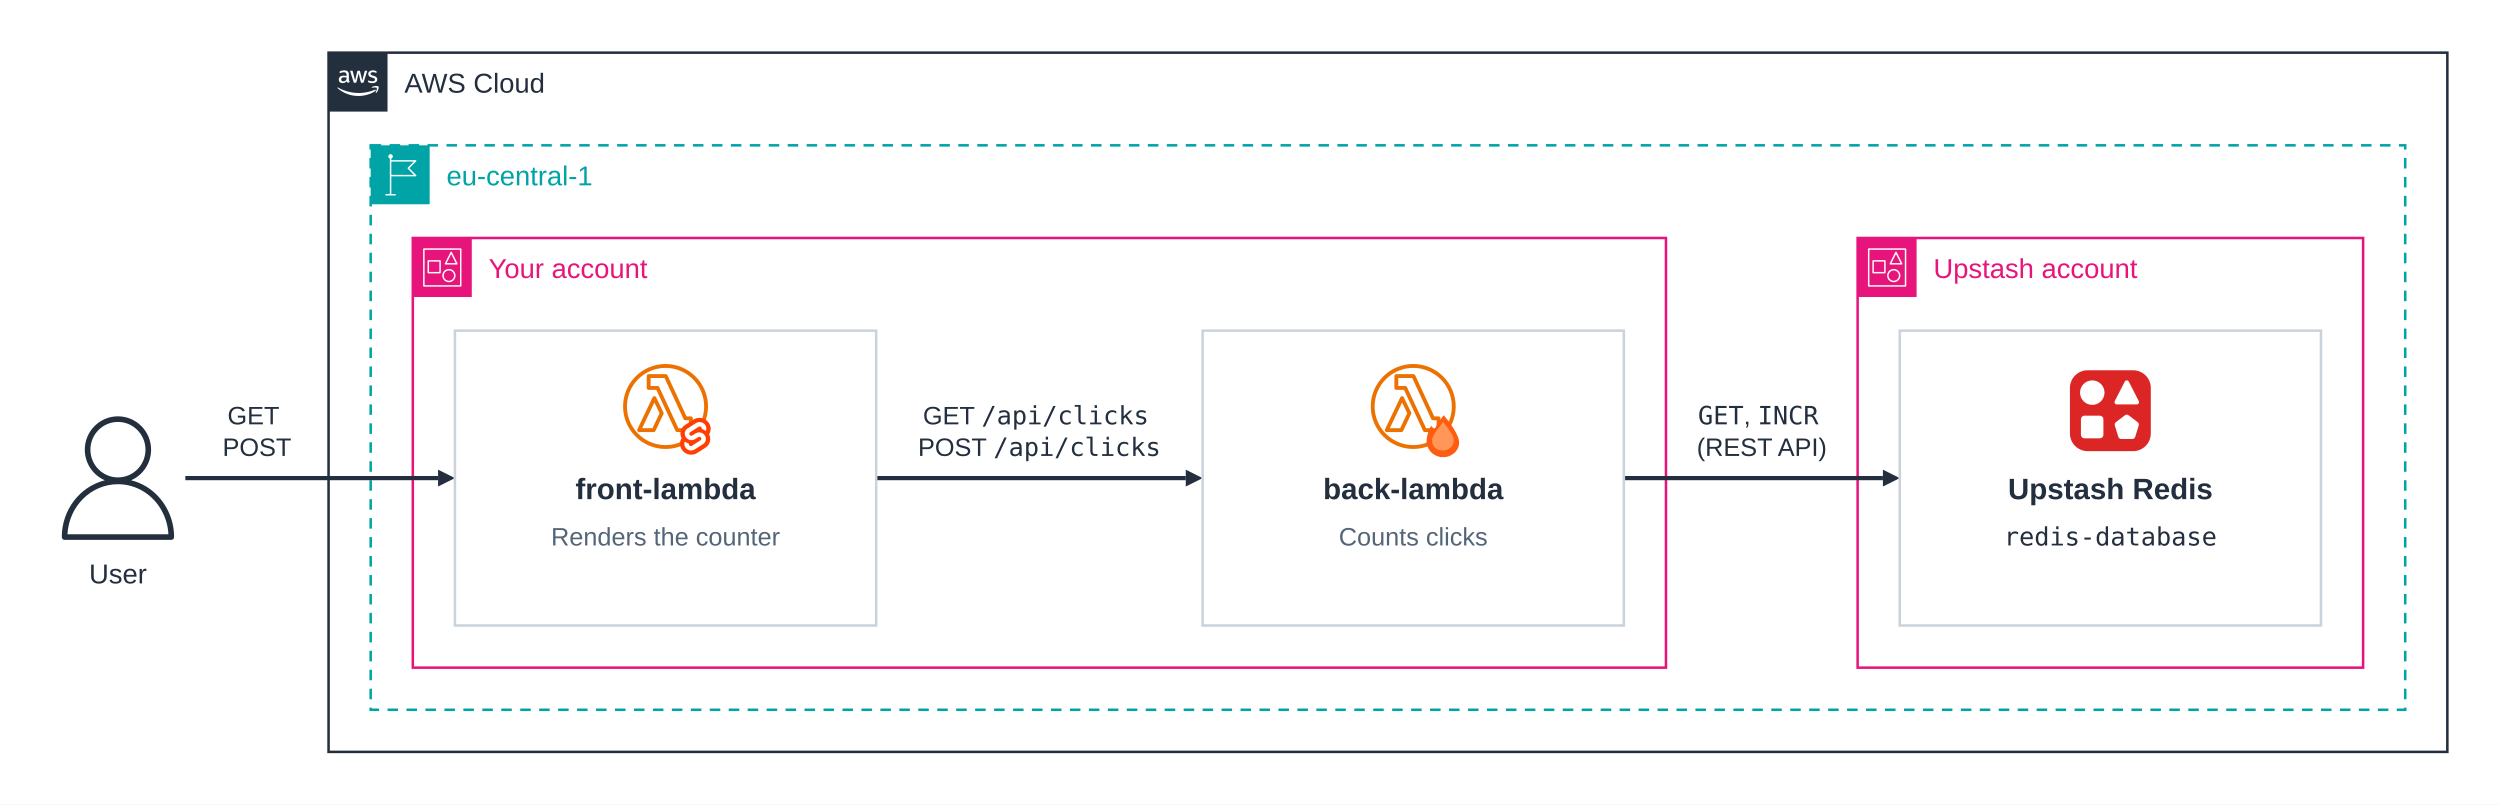
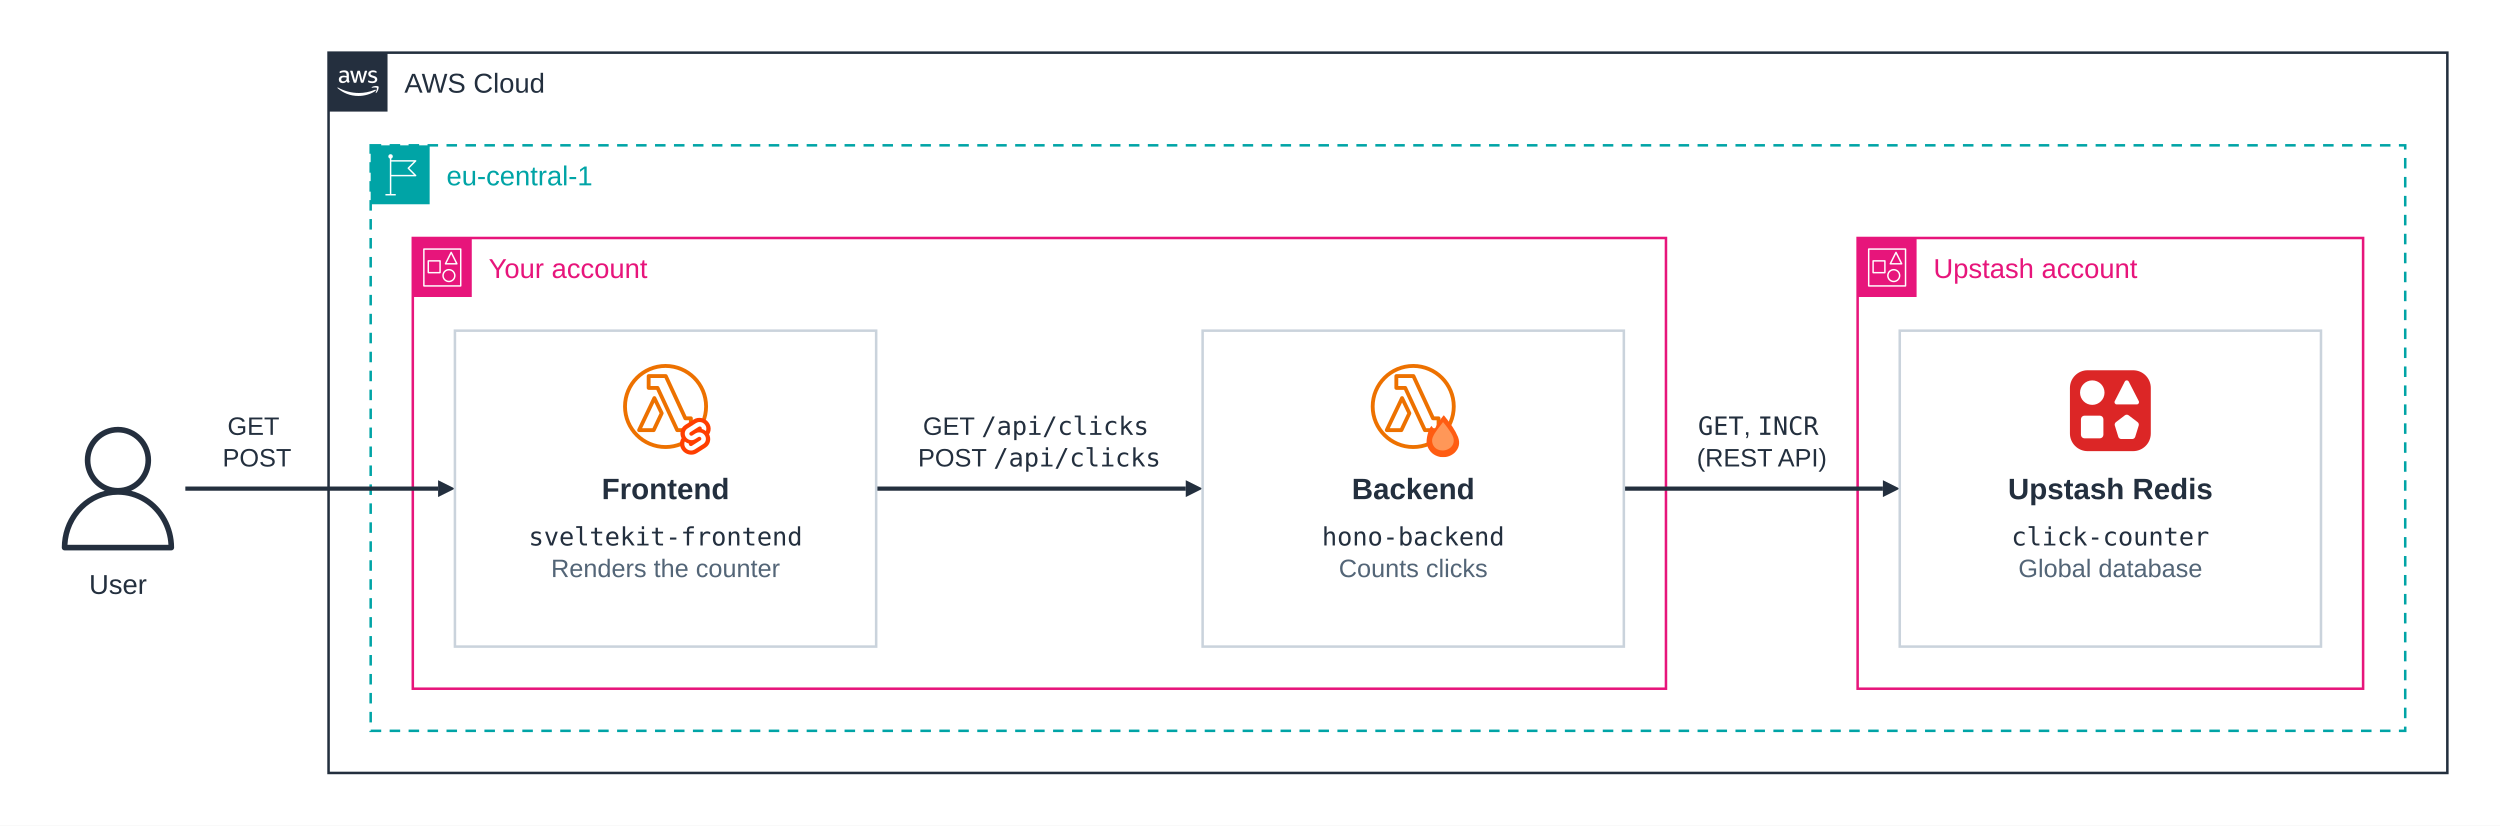
- <svg xmlns="http://www.w3.org/2000/svg" width="1187" height="382" viewBox="44 -25 1187 382" role="img" aria-labelledby="title description">
-   <rect x="44" y="-25" width="1187" height="382" fill="#FFFFFF" />
+ <svg xmlns="http://www.w3.org/2000/svg" width="1187" height="392" viewBox="44 -25 1187 392" role="img" aria-labelledby="title description">
+   <rect x="44" y="-25" width="1187" height="392" fill="#FFFFFF" />
  <g data-group-id="aws">
-     <rect x="200" y="0" width="1006" height="332" fill="none" stroke="#232F3E" stroke-width="1.2" />
-     <svg width="28" height="28" viewBox="0 0 40 40" version="1.1" id="icon-f053bb9ddc19-1" x="200" y="0" preserveAspectRatio="xMidYMid meet" data-icon="" aria-hidden="true">
-       <g id="icon-f053bb9ddc19-1-Icon-Architecture-Group/32/AWS-Cloud-logo_32" stroke="none" stroke-width="1" fill="none" fill-rule="evenodd">
-         <rect id="icon-f053bb9ddc19-1-Rectangle" fill="#242F3E" x="0" y="0" width="40" height="40" />
-         <path d="M32.698,23.901 C33.059,24.37 32.298,26.3 31.957,27.164 C31.853,27.426 32.075,27.529 32.307,27.332 C33.82,26.048 34.212,23.357 33.901,22.969 C33.594,22.583 30.95,22.252 29.338,23.401 C29.089,23.578 29.132,23.822 29.407,23.79 C30.315,23.678 32.338,23.433 32.698,23.901 L32.698,23.901 Z M31.856,25.91 C32.374,25.532 31.93,24.969 31.402,25.19 C27.889,26.654 24.075,27.363 20.602,27.363 C15.459,27.363 10.475,25.974 6.446,23.668 C6.094,23.466 5.833,23.823 6.127,24.082 C9.86,27.398 14.796,29.391 20.274,29.391 C24.184,29.391 28.725,28.183 31.856,25.91 L31.856,25.91 Z M29.712,20.695 C29.214,20.695 28.727,20.642 28.253,20.534 C27.777,20.425 27.413,20.302 27.16,20.161 C27.005,20.077 26.908,19.989 26.869,19.903 C26.831,19.815 26.811,19.729 26.811,19.643 L26.811,19.174 C26.811,18.98 26.884,18.881 27.027,18.881 C27.082,18.881 27.14,18.894 27.2,18.914 C27.261,18.937 27.341,18.969 27.441,19.012 C27.761,19.153 28.108,19.26 28.485,19.336 C28.861,19.411 29.236,19.449 29.611,19.449 C30.208,19.449 30.669,19.347 30.995,19.141 C31.322,18.937 31.484,18.646 31.484,18.268 C31.484,18.008 31.399,17.793 31.227,17.619 C31.056,17.445 30.738,17.286 30.275,17.134 L28.9,16.713 C28.203,16.497 27.698,16.184 27.383,15.775 C27.068,15.363 26.911,14.916 26.911,14.428 C26.911,14.041 26.996,13.699 27.169,13.401 C27.339,13.104 27.564,12.851 27.845,12.64 C28.13,12.43 28.459,12.272 28.834,12.162 C29.208,12.055 29.606,12 30.026,12 C30.236,12 30.449,12.014 30.666,12.041 C30.881,12.067 31.085,12.103 31.278,12.146 C31.471,12.191 31.651,12.239 31.816,12.292 C31.982,12.347 32.114,12.401 32.215,12.454 C32.346,12.529 32.439,12.605 32.496,12.681 C32.551,12.756 32.579,12.858 32.579,12.989 L32.579,13.425 C32.579,13.62 32.507,13.716 32.362,13.716 C32.285,13.716 32.165,13.68 31.998,13.604 C31.458,13.365 30.848,13.248 30.177,13.248 C29.635,13.248 29.214,13.334 28.916,13.506 C28.617,13.68 28.468,13.955 28.468,14.333 C28.468,14.591 28.562,14.81 28.751,14.988 C28.939,15.166 29.286,15.336 29.795,15.499 L31.137,15.921 C31.822,16.135 32.311,16.433 32.603,16.809 C32.897,17.188 33.044,17.619 33.044,18.104 C33.044,18.505 32.961,18.864 32.794,19.182 C32.628,19.501 32.399,19.772 32.105,19.999 C31.813,20.226 31.463,20.398 31.054,20.517 C30.644,20.637 30.197,20.695 29.712,20.695 L29.712,20.695 Z M17.547,20.451 C17.381,20.451 17.26,20.424 17.182,20.364 C17.104,20.303 17.038,20.183 16.983,19.999 L14.761,12.842 C14.708,12.658 14.679,12.535 14.679,12.471 C14.679,12.32 14.757,12.244 14.912,12.244 L15.839,12.244 C16.016,12.244 16.14,12.274 16.213,12.334 C16.284,12.392 16.347,12.512 16.402,12.698 L17.993,18.818 L19.47,12.698 C19.514,12.512 19.574,12.392 19.651,12.334 C19.728,12.274 19.855,12.244 20.031,12.244 L20.796,12.244 C20.971,12.244 21.098,12.274 21.176,12.334 C21.253,12.392 21.314,12.512 21.358,12.698 L22.851,18.899 L24.491,12.698 C24.546,12.512 24.609,12.392 24.681,12.334 C24.754,12.274 24.877,12.244 25.054,12.244 L25.932,12.244 C26.088,12.244 26.165,12.32 26.165,12.471 C26.165,12.512 26.158,12.562 26.149,12.615 C26.136,12.671 26.116,12.746 26.081,12.842 L23.795,19.999 C23.74,20.183 23.673,20.303 23.595,20.364 C23.518,20.424 23.396,20.451 23.231,20.451 L22.418,20.451 C22.242,20.451 22.115,20.421 22.038,20.357 C21.961,20.292 21.9,20.166 21.856,19.984 L20.38,14.024 L18.923,19.984 C18.879,20.166 18.817,20.292 18.74,20.357 C18.662,20.421 18.536,20.451 18.359,20.451 L17.547,20.451 Z M9.939,19.449 C10.25,19.449 10.575,19.392 10.918,19.279 C11.26,19.165 11.558,18.969 11.812,18.687 C11.968,18.515 12.074,18.318 12.136,18.096 C12.196,17.876 12.225,17.609 12.225,17.295 L12.225,16.907 C11.951,16.842 11.661,16.791 11.356,16.753 C11.052,16.716 10.757,16.696 10.469,16.696 C9.84,16.696 9.369,16.82 9.061,17.069 C8.752,17.317 8.596,17.672 8.596,18.139 C8.596,18.57 8.713,18.895 8.945,19.117 C9.177,19.339 9.509,19.449 9.939,19.449 L9.939,19.449 Z M13.785,18.041 C13.785,18.386 13.82,18.66 13.892,18.866 C13.965,19.072 14.067,19.294 14.199,19.53 C14.243,19.606 14.265,19.676 14.265,19.739 C14.265,19.838 14.204,19.93 14.083,20.015 L13.486,20.405 C13.398,20.458 13.315,20.486 13.238,20.486 C13.137,20.486 13.044,20.443 12.956,20.357 C12.822,20.226 12.71,20.084 12.617,19.927 C12.521,19.771 12.425,19.588 12.326,19.383 C11.585,20.236 10.658,20.663 9.542,20.663 C8.746,20.663 8.116,20.443 7.651,19.999 C7.188,19.557 6.956,18.963 6.956,18.219 C6.956,17.432 7.243,16.796 7.819,16.316 C8.392,15.836 9.167,15.595 10.138,15.595 C10.459,15.595 10.793,15.62 11.141,15.668 C11.488,15.716 11.851,15.785 12.225,15.871 L12.225,15.192 C12.225,14.49 12.078,13.996 11.779,13.709 C11.481,13.423 10.968,13.281 10.239,13.281 C9.906,13.281 9.566,13.32 9.218,13.401 C8.871,13.482 8.53,13.587 8.199,13.716 C8.044,13.781 7.933,13.822 7.868,13.838 C7.802,13.854 7.752,13.862 7.719,13.862 C7.587,13.862 7.519,13.766 7.519,13.57 L7.519,13.118 C7.519,12.966 7.543,12.858 7.587,12.795 C7.631,12.729 7.719,12.664 7.852,12.6 C8.183,12.437 8.581,12.297 9.044,12.179 C9.509,12.06 10,12 10.52,12 C11.646,12 12.472,12.253 12.997,12.753 C13.521,13.255 13.785,14.013 13.785,15.028 L13.785,18.041 Z" id="icon-f053bb9ddc19-1-Fill-1" fill="#FFFFFF" />
+     <rect x="200" y="0" width="1006" height="342" fill="none" stroke="#232F3E" stroke-width="1.2" />
+     <svg width="28" height="28" viewBox="0 0 40 40" version="1.1" id="icon-31a0f672c4bb-1" x="200" y="0" preserveAspectRatio="xMidYMid meet" data-icon="" aria-hidden="true">
+       <g id="icon-31a0f672c4bb-1-Icon-Architecture-Group/32/AWS-Cloud-logo_32" stroke="none" stroke-width="1" fill="none" fill-rule="evenodd">
+         <rect id="icon-31a0f672c4bb-1-Rectangle" fill="#242F3E" x="0" y="0" width="40" height="40" />
+         <path d="M32.698,23.901 C33.059,24.37 32.298,26.3 31.957,27.164 C31.853,27.426 32.075,27.529 32.307,27.332 C33.82,26.048 34.212,23.357 33.901,22.969 C33.594,22.583 30.95,22.252 29.338,23.401 C29.089,23.578 29.132,23.822 29.407,23.79 C30.315,23.678 32.338,23.433 32.698,23.901 L32.698,23.901 Z M31.856,25.91 C32.374,25.532 31.93,24.969 31.402,25.19 C27.889,26.654 24.075,27.363 20.602,27.363 C15.459,27.363 10.475,25.974 6.446,23.668 C6.094,23.466 5.833,23.823 6.127,24.082 C9.86,27.398 14.796,29.391 20.274,29.391 C24.184,29.391 28.725,28.183 31.856,25.91 L31.856,25.91 Z M29.712,20.695 C29.214,20.695 28.727,20.642 28.253,20.534 C27.777,20.425 27.413,20.302 27.16,20.161 C27.005,20.077 26.908,19.989 26.869,19.903 C26.831,19.815 26.811,19.729 26.811,19.643 L26.811,19.174 C26.811,18.98 26.884,18.881 27.027,18.881 C27.082,18.881 27.14,18.894 27.2,18.914 C27.261,18.937 27.341,18.969 27.441,19.012 C27.761,19.153 28.108,19.26 28.485,19.336 C28.861,19.411 29.236,19.449 29.611,19.449 C30.208,19.449 30.669,19.347 30.995,19.141 C31.322,18.937 31.484,18.646 31.484,18.268 C31.484,18.008 31.399,17.793 31.227,17.619 C31.056,17.445 30.738,17.286 30.275,17.134 L28.9,16.713 C28.203,16.497 27.698,16.184 27.383,15.775 C27.068,15.363 26.911,14.916 26.911,14.428 C26.911,14.041 26.996,13.699 27.169,13.401 C27.339,13.104 27.564,12.851 27.845,12.64 C28.13,12.43 28.459,12.272 28.834,12.162 C29.208,12.055 29.606,12 30.026,12 C30.236,12 30.449,12.014 30.666,12.041 C30.881,12.067 31.085,12.103 31.278,12.146 C31.471,12.191 31.651,12.239 31.816,12.292 C31.982,12.347 32.114,12.401 32.215,12.454 C32.346,12.529 32.439,12.605 32.496,12.681 C32.551,12.756 32.579,12.858 32.579,12.989 L32.579,13.425 C32.579,13.62 32.507,13.716 32.362,13.716 C32.285,13.716 32.165,13.68 31.998,13.604 C31.458,13.365 30.848,13.248 30.177,13.248 C29.635,13.248 29.214,13.334 28.916,13.506 C28.617,13.68 28.468,13.955 28.468,14.333 C28.468,14.591 28.562,14.81 28.751,14.988 C28.939,15.166 29.286,15.336 29.795,15.499 L31.137,15.921 C31.822,16.135 32.311,16.433 32.603,16.809 C32.897,17.188 33.044,17.619 33.044,18.104 C33.044,18.505 32.961,18.864 32.794,19.182 C32.628,19.501 32.399,19.772 32.105,19.999 C31.813,20.226 31.463,20.398 31.054,20.517 C30.644,20.637 30.197,20.695 29.712,20.695 L29.712,20.695 Z M17.547,20.451 C17.381,20.451 17.26,20.424 17.182,20.364 C17.104,20.303 17.038,20.183 16.983,19.999 L14.761,12.842 C14.708,12.658 14.679,12.535 14.679,12.471 C14.679,12.32 14.757,12.244 14.912,12.244 L15.839,12.244 C16.016,12.244 16.14,12.274 16.213,12.334 C16.284,12.392 16.347,12.512 16.402,12.698 L17.993,18.818 L19.47,12.698 C19.514,12.512 19.574,12.392 19.651,12.334 C19.728,12.274 19.855,12.244 20.031,12.244 L20.796,12.244 C20.971,12.244 21.098,12.274 21.176,12.334 C21.253,12.392 21.314,12.512 21.358,12.698 L22.851,18.899 L24.491,12.698 C24.546,12.512 24.609,12.392 24.681,12.334 C24.754,12.274 24.877,12.244 25.054,12.244 L25.932,12.244 C26.088,12.244 26.165,12.32 26.165,12.471 C26.165,12.512 26.158,12.562 26.149,12.615 C26.136,12.671 26.116,12.746 26.081,12.842 L23.795,19.999 C23.74,20.183 23.673,20.303 23.595,20.364 C23.518,20.424 23.396,20.451 23.231,20.451 L22.418,20.451 C22.242,20.451 22.115,20.421 22.038,20.357 C21.961,20.292 21.9,20.166 21.856,19.984 L20.38,14.024 L18.923,19.984 C18.879,20.166 18.817,20.292 18.74,20.357 C18.662,20.421 18.536,20.451 18.359,20.451 L17.547,20.451 Z M9.939,19.449 C10.25,19.449 10.575,19.392 10.918,19.279 C11.26,19.165 11.558,18.969 11.812,18.687 C11.968,18.515 12.074,18.318 12.136,18.096 C12.196,17.876 12.225,17.609 12.225,17.295 L12.225,16.907 C11.951,16.842 11.661,16.791 11.356,16.753 C11.052,16.716 10.757,16.696 10.469,16.696 C9.84,16.696 9.369,16.82 9.061,17.069 C8.752,17.317 8.596,17.672 8.596,18.139 C8.596,18.57 8.713,18.895 8.945,19.117 C9.177,19.339 9.509,19.449 9.939,19.449 L9.939,19.449 Z M13.785,18.041 C13.785,18.386 13.82,18.66 13.892,18.866 C13.965,19.072 14.067,19.294 14.199,19.53 C14.243,19.606 14.265,19.676 14.265,19.739 C14.265,19.838 14.204,19.93 14.083,20.015 L13.486,20.405 C13.398,20.458 13.315,20.486 13.238,20.486 C13.137,20.486 13.044,20.443 12.956,20.357 C12.822,20.226 12.71,20.084 12.617,19.927 C12.521,19.771 12.425,19.588 12.326,19.383 C11.585,20.236 10.658,20.663 9.542,20.663 C8.746,20.663 8.116,20.443 7.651,19.999 C7.188,19.557 6.956,18.963 6.956,18.219 C6.956,17.432 7.243,16.796 7.819,16.316 C8.392,15.836 9.167,15.595 10.138,15.595 C10.459,15.595 10.793,15.62 11.141,15.668 C11.488,15.716 11.851,15.785 12.225,15.871 L12.225,15.192 C12.225,14.49 12.078,13.996 11.779,13.709 C11.481,13.423 10.968,13.281 10.239,13.281 C9.906,13.281 9.566,13.32 9.218,13.401 C8.871,13.482 8.53,13.587 8.199,13.716 C8.044,13.781 7.933,13.822 7.868,13.838 C7.802,13.854 7.752,13.862 7.719,13.862 C7.587,13.862 7.519,13.766 7.519,13.57 L7.519,13.118 C7.519,12.966 7.543,12.858 7.587,12.795 C7.631,12.729 7.719,12.664 7.852,12.6 C8.183,12.437 8.581,12.297 9.044,12.179 C9.509,12.06 10,12 10.52,12 C11.646,12 12.472,12.253 12.997,12.753 C13.521,13.255 13.785,14.013 13.785,15.028 L13.785,18.041 Z" id="icon-31a0f672c4bb-1-Fill-1" fill="#FFFFFF" />
      </g>
    </svg>
    <text x="236" y="19" font-family="Arial, Helvetica, sans-serif" font-size="13" text-anchor="start" fill="#232F3E" font-weight="normal">
      <tspan x="236" dy="0">AWS Cloud</tspan>
    </text>
  </g>
  <g data-group-id="region">
-     <rect x="220" y="44" width="966" height="268" fill="none" stroke="#00A4A6" stroke-width="1.2" stroke-dasharray="5 4" />
-     <svg width="28" height="28" viewBox="0 0 40 40" version="1.1" id="icon-f053bb9ddc19-2" x="220" y="44" preserveAspectRatio="xMidYMid meet" data-icon="" aria-hidden="true">
-       <g id="icon-f053bb9ddc19-2-Icon-Architecture-Group/32/Region_32" stroke="none" stroke-width="1" fill="none" fill-rule="evenodd">
-         <rect id="icon-f053bb9ddc19-2-Rectangle" fill="#00A4A6" x="0" y="0" width="40" height="40" />
-         <path d="M14,20.026 L14,11.026 L29.293,11.026 L25.146,15.172 C24.951,15.368 24.951,15.684 25.146,15.88 L29.293,20.026 L14,20.026 Z M26.207,15.526 L30.854,10.88 C30.996,10.736 31.039,10.522 30.962,10.335 C30.885,10.148 30.702,10.026 30.5,10.026 L14,10.026 L14,8.97 C14.596,8.76 15.026,8.198 15.026,7.531 C15.026,6.687 14.34,6 13.495,6 C12.65,6 11.963,6.687 11.963,7.531 C11.963,8.201 12.398,8.766 13,8.973 L13,33.026 L10,33.026 L10,34.026 L17,34.026 L17,33.026 L14,33.026 L14,21.026 L30.5,21.026 C30.702,21.026 30.885,20.904 30.962,20.717 C31.039,20.53 30.996,20.316 30.854,20.172 L26.207,15.526 Z" id="icon-f053bb9ddc19-2-Fill-1" fill="#FFFFFF" />
+     <rect x="220" y="44" width="966" height="278" fill="none" stroke="#00A4A6" stroke-width="1.2" stroke-dasharray="5 4" />
+     <svg width="28" height="28" viewBox="0 0 40 40" version="1.1" id="icon-31a0f672c4bb-2" x="220" y="44" preserveAspectRatio="xMidYMid meet" data-icon="" aria-hidden="true">
+       <g id="icon-31a0f672c4bb-2-Icon-Architecture-Group/32/Region_32" stroke="none" stroke-width="1" fill="none" fill-rule="evenodd">
+         <rect id="icon-31a0f672c4bb-2-Rectangle" fill="#00A4A6" x="0" y="0" width="40" height="40" />
+         <path d="M14,20.026 L14,11.026 L29.293,11.026 L25.146,15.172 C24.951,15.368 24.951,15.684 25.146,15.88 L29.293,20.026 L14,20.026 Z M26.207,15.526 L30.854,10.88 C30.996,10.736 31.039,10.522 30.962,10.335 C30.885,10.148 30.702,10.026 30.5,10.026 L14,10.026 L14,8.97 C14.596,8.76 15.026,8.198 15.026,7.531 C15.026,6.687 14.34,6 13.495,6 C12.65,6 11.963,6.687 11.963,7.531 C11.963,8.201 12.398,8.766 13,8.973 L13,33.026 L10,33.026 L10,34.026 L17,34.026 L17,33.026 L14,33.026 L14,21.026 L30.5,21.026 C30.702,21.026 30.885,20.904 30.962,20.717 C31.039,20.53 30.996,20.316 30.854,20.172 L26.207,15.526 Z" id="icon-31a0f672c4bb-2-Fill-1" fill="#FFFFFF" />
      </g>
    </svg>
    <text x="256" y="63" font-family="Arial, Helvetica, sans-serif" font-size="13" text-anchor="start" fill="#00A4A6" font-weight="normal">
      <tspan x="256" dy="0">eu-central-1</tspan>
    </text>
  </g>
  <g data-group-id="mine">
-     <rect x="240" y="88" width="595" height="204" fill="none" stroke="#E7157B" stroke-width="1.2" />
-     <svg width="28" height="28" viewBox="0 0 40 40" version="1.1" id="icon-f053bb9ddc19-3" x="240" y="88" preserveAspectRatio="xMidYMid meet" data-icon="" aria-hidden="true">
-       <g id="icon-f053bb9ddc19-3-Icon-Architecture-Group/32/AWS-Account_32" stroke="none" stroke-width="1" fill="none" fill-rule="evenodd">
-         <rect id="icon-f053bb9ddc19-3-Rectangle" fill="#E7157B" x="0" y="0" width="40" height="40" />
-         <path d="M24.5,22 C26.43,22 28,23.57 28,25.5 C28,27.43 26.43,29 24.5,29 C22.57,29 21,27.43 21,25.5 C21,23.57 22.57,22 24.5,22 L24.5,22 Z M24.5,30 C26.981,30 29,27.981 29,25.5 C29,23.019 26.981,21 24.5,21 C22.019,21 20,23.019 20,25.5 C20,27.981 22.019,30 24.5,30 L24.5,30 Z M26.023,10.88 L29.084,17 L22.963,17 L26.023,10.88 Z M22.154,18 L29.893,18 C30.065,18 30.227,17.91 30.318,17.763 C30.409,17.615 30.417,17.432 30.34,17.276 L26.471,9.538 C26.301,9.2 25.746,9.2 25.576,9.538 L21.707,17.276 C21.63,17.432 21.638,17.615 21.729,17.763 C21.82,17.91 21.981,18 22.154,18 L22.154,18 Z M11,23 L18,23 L18,16 L11,16 L11,23 Z M10.5,24 L18.5,24 C18.776,24 19,23.776 19,23.5 L19,15.5 C19,15.224 18.776,15 18.5,15 L10.5,15 C10.224,15 10,15.224 10,15.5 L10,23.5 C10,23.776 10.224,24 10.5,24 L10.5,24 Z M8,32 L32,32 L32,8 L8,8 L8,32 Z M32.5,7 L7.5,7 C7.224,7 7,7.224 7,7.5 L7,32.5 C7,32.776 7.224,33 7.5,33 L32.5,33 C32.776,33 33,32.776 33,32.5 L33,7.5 C33,7.224 32.776,7 32.5,7 L32.5,7 Z" id="icon-f053bb9ddc19-3-Fill-1" fill="#FFFFFF" />
+     <rect x="240" y="88" width="595" height="214" fill="none" stroke="#E7157B" stroke-width="1.2" />
+     <svg width="28" height="28" viewBox="0 0 40 40" version="1.1" id="icon-31a0f672c4bb-3" x="240" y="88" preserveAspectRatio="xMidYMid meet" data-icon="" aria-hidden="true">
+       <g id="icon-31a0f672c4bb-3-Icon-Architecture-Group/32/AWS-Account_32" stroke="none" stroke-width="1" fill="none" fill-rule="evenodd">
+         <rect id="icon-31a0f672c4bb-3-Rectangle" fill="#E7157B" x="0" y="0" width="40" height="40" />
+         <path d="M24.5,22 C26.43,22 28,23.57 28,25.5 C28,27.43 26.43,29 24.5,29 C22.57,29 21,27.43 21,25.5 C21,23.57 22.57,22 24.5,22 L24.5,22 Z M24.5,30 C26.981,30 29,27.981 29,25.5 C29,23.019 26.981,21 24.5,21 C22.019,21 20,23.019 20,25.5 C20,27.981 22.019,30 24.5,30 L24.5,30 Z M26.023,10.88 L29.084,17 L22.963,17 L26.023,10.88 Z M22.154,18 L29.893,18 C30.065,18 30.227,17.91 30.318,17.763 C30.409,17.615 30.417,17.432 30.34,17.276 L26.471,9.538 C26.301,9.2 25.746,9.2 25.576,9.538 L21.707,17.276 C21.63,17.432 21.638,17.615 21.729,17.763 C21.82,17.91 21.981,18 22.154,18 L22.154,18 Z M11,23 L18,23 L18,16 L11,16 L11,23 Z M10.5,24 L18.5,24 C18.776,24 19,23.776 19,23.5 L19,15.5 C19,15.224 18.776,15 18.5,15 L10.5,15 C10.224,15 10,15.224 10,15.5 L10,23.5 C10,23.776 10.224,24 10.5,24 L10.5,24 Z M8,32 L32,32 L32,8 L8,8 L8,32 Z M32.5,7 L7.5,7 C7.224,7 7,7.224 7,7.5 L7,32.5 C7,32.776 7.224,33 7.5,33 L32.5,33 C32.776,33 33,32.776 33,32.5 L33,7.5 C33,7.224 32.776,7 32.5,7 L32.5,7 Z" id="icon-31a0f672c4bb-3-Fill-1" fill="#FFFFFF" />
      </g>
    </svg>
    <text x="276" y="107" font-family="Arial, Helvetica, sans-serif" font-size="13" text-anchor="start" fill="#E7157B" font-weight="normal">
      <tspan x="276" dy="0">Your account</tspan>
    </text>
  </g>
  <g data-group-id="upstash">
-     <rect x="926" y="88" width="240" height="204" fill="none" stroke="#E7157B" stroke-width="1.2" />
-     <svg width="28" height="28" viewBox="0 0 40 40" version="1.1" id="icon-f053bb9ddc19-4" x="926" y="88" preserveAspectRatio="xMidYMid meet" data-icon="" aria-hidden="true">
-       <g id="icon-f053bb9ddc19-4-Icon-Architecture-Group/32/AWS-Account_32" stroke="none" stroke-width="1" fill="none" fill-rule="evenodd">
-         <rect id="icon-f053bb9ddc19-4-Rectangle" fill="#E7157B" x="0" y="0" width="40" height="40" />
-         <path d="M24.5,22 C26.43,22 28,23.57 28,25.5 C28,27.43 26.43,29 24.5,29 C22.57,29 21,27.43 21,25.5 C21,23.57 22.57,22 24.5,22 L24.5,22 Z M24.5,30 C26.981,30 29,27.981 29,25.5 C29,23.019 26.981,21 24.5,21 C22.019,21 20,23.019 20,25.5 C20,27.981 22.019,30 24.5,30 L24.5,30 Z M26.023,10.88 L29.084,17 L22.963,17 L26.023,10.88 Z M22.154,18 L29.893,18 C30.065,18 30.227,17.91 30.318,17.763 C30.409,17.615 30.417,17.432 30.34,17.276 L26.471,9.538 C26.301,9.2 25.746,9.2 25.576,9.538 L21.707,17.276 C21.63,17.432 21.638,17.615 21.729,17.763 C21.82,17.91 21.981,18 22.154,18 L22.154,18 Z M11,23 L18,23 L18,16 L11,16 L11,23 Z M10.5,24 L18.5,24 C18.776,24 19,23.776 19,23.5 L19,15.5 C19,15.224 18.776,15 18.5,15 L10.5,15 C10.224,15 10,15.224 10,15.5 L10,23.5 C10,23.776 10.224,24 10.5,24 L10.5,24 Z M8,32 L32,32 L32,8 L8,8 L8,32 Z M32.5,7 L7.5,7 C7.224,7 7,7.224 7,7.5 L7,32.5 C7,32.776 7.224,33 7.5,33 L32.5,33 C32.776,33 33,32.776 33,32.5 L33,7.5 C33,7.224 32.776,7 32.5,7 L32.5,7 Z" id="icon-f053bb9ddc19-4-Fill-1" fill="#FFFFFF" />
+     <rect x="926" y="88" width="240" height="214" fill="none" stroke="#E7157B" stroke-width="1.2" />
+     <svg width="28" height="28" viewBox="0 0 40 40" version="1.1" id="icon-31a0f672c4bb-4" x="926" y="88" preserveAspectRatio="xMidYMid meet" data-icon="" aria-hidden="true">
+       <g id="icon-31a0f672c4bb-4-Icon-Architecture-Group/32/AWS-Account_32" stroke="none" stroke-width="1" fill="none" fill-rule="evenodd">
+         <rect id="icon-31a0f672c4bb-4-Rectangle" fill="#E7157B" x="0" y="0" width="40" height="40" />
+         <path d="M24.5,22 C26.43,22 28,23.57 28,25.5 C28,27.43 26.43,29 24.5,29 C22.57,29 21,27.43 21,25.5 C21,23.57 22.57,22 24.5,22 L24.5,22 Z M24.5,30 C26.981,30 29,27.981 29,25.5 C29,23.019 26.981,21 24.5,21 C22.019,21 20,23.019 20,25.5 C20,27.981 22.019,30 24.5,30 L24.5,30 Z M26.023,10.88 L29.084,17 L22.963,17 L26.023,10.88 Z M22.154,18 L29.893,18 C30.065,18 30.227,17.91 30.318,17.763 C30.409,17.615 30.417,17.432 30.34,17.276 L26.471,9.538 C26.301,9.2 25.746,9.2 25.576,9.538 L21.707,17.276 C21.63,17.432 21.638,17.615 21.729,17.763 C21.82,17.91 21.981,18 22.154,18 L22.154,18 Z M11,23 L18,23 L18,16 L11,16 L11,23 Z M10.5,24 L18.5,24 C18.776,24 19,23.776 19,23.5 L19,15.5 C19,15.224 18.776,15 18.5,15 L10.5,15 C10.224,15 10,15.224 10,15.5 L10,23.5 C10,23.776 10.224,24 10.5,24 L10.5,24 Z M8,32 L32,32 L32,8 L8,8 L8,32 Z M32.5,7 L7.5,7 C7.224,7 7,7.224 7,7.5 L7,32.5 C7,32.776 7.224,33 7.5,33 L32.5,33 C32.776,33 33,32.776 33,32.5 L33,7.5 C33,7.224 32.776,7 32.5,7 L32.5,7 Z" id="icon-31a0f672c4bb-4-Fill-1" fill="#FFFFFF" />
      </g>
    </svg>
    <text x="962" y="107" font-family="Arial, Helvetica, sans-serif" font-size="13" text-anchor="start" fill="#E7157B" font-weight="normal">
      <tspan x="962" dy="0">Upstash account</tspan>
    </text>
  </g>
  <g data-edge-from="user" data-edge-to="front">
-     <polyline points="132,202 252,202" fill="none" stroke="#232F3E" stroke-width="2" stroke-linejoin="miter" />
-     <polygon points="260,202 252,198 252,206" fill="#232F3E" />
-     <text x="166" y="176.48" font-family="Arial, Helvetica, sans-serif" font-size="12" text-anchor="middle" fill="#232F3E" font-weight="normal">
+     <polyline points="132,207 252,207" fill="none" stroke="#232F3E" stroke-width="2" stroke-linejoin="miter" />
+     <polygon points="260,207 252,203 252,211" fill="#232F3E" />
+     <text x="166" y="181.48" font-family="Arial, Helvetica, sans-serif" font-size="12" text-anchor="middle" fill="#232F3E" font-weight="normal">
      <tspan x="166" dy="0">GET</tspan>
      <tspan x="166" dy="15">POST</tspan>
    </text>
  </g>
  <g data-edge-from="front" data-edge-to="back">
-     <polyline points="460,202 607,202" fill="none" stroke="#232F3E" stroke-width="2" stroke-linejoin="miter" />
-     <polygon points="615,202 607,198 607,206" fill="#232F3E" />
-     <text x="537.5" y="176.48" font-family="Arial, Helvetica, sans-serif" font-size="12" text-anchor="middle" fill="#232F3E" font-weight="normal">
+     <polyline points="460,207 607,207" fill="none" stroke="#232F3E" stroke-width="2" stroke-linejoin="miter" />
+     <polygon points="615,207 607,203 607,211" fill="#232F3E" />
+     <text x="537.5" y="181.48" font-family="Arial, Helvetica, sans-serif" font-size="12" text-anchor="middle" fill="#232F3E" font-weight="normal">
      <tspan x="537.5" dy="0">GET <tspan font-family="Consolas, Menlo, DejaVu Sans Mono, Liberation Mono, monospace">/api/clicks</tspan>
      </tspan>
      <tspan x="537.5" dy="15">POST <tspan font-family="Consolas, Menlo, DejaVu Sans Mono, Liberation Mono, monospace">/api/clicks</tspan>
      </tspan>
    </text>
  </g>
  <g data-edge-from="back" data-edge-to="redis">
-     <polyline points="815,202 938,202" fill="none" stroke="#232F3E" stroke-width="2" stroke-linejoin="miter" />
-     <polygon points="946,202 938,198 938,206" fill="#232F3E" />
-     <text x="880.5" y="176.48" font-family="Arial, Helvetica, sans-serif" font-size="12" text-anchor="middle" fill="#232F3E" font-weight="normal">
+     <polyline points="815,207 938,207" fill="none" stroke="#232F3E" stroke-width="2" stroke-linejoin="miter" />
+     <polygon points="946,207 938,203 938,211" fill="#232F3E" />
+     <text x="880.5" y="181.48" font-family="Arial, Helvetica, sans-serif" font-size="12" text-anchor="middle" fill="#232F3E" font-weight="normal">
      <tspan x="880.5" dy="0">
        <tspan font-family="Consolas, Menlo, DejaVu Sans Mono, Liberation Mono, monospace">GET</tspan>, <tspan font-family="Consolas, Menlo, DejaVu Sans Mono, Liberation Mono, monospace">INCR</tspan>
      </tspan>
      <tspan x="880.5" dy="15">(REST API)</tspan>
    </text>
  </g>
  <g data-node-id="user">
-     <svg width="64" height="64" viewBox="0 0 48 48" version="1.1" id="icon-f053bb9ddc19-5" x="68" y="170" preserveAspectRatio="xMidYMid meet" data-icon="" aria-hidden="true">
-       <g id="icon-f053bb9ddc19-5-Icon-Resource/General-Resource/Res_User_48" stroke="none" stroke-width="1" fill="none" fill-rule="evenodd">
-         <path d="M6.025,44 C6.524,34.085 14.395,26.178 24,26.178 C27.248,26.178 30.43,27.092 33.205,28.822 C38.354,32.033 41.653,37.783 41.974,44 L6.025,44 Z M14.192,13.878 C14.192,8.432 18.592,4 24.001,4 C29.408,4 33.807,8.432 33.807,13.878 C33.807,19.325 29.408,23.757 24.001,23.757 C18.592,23.757 14.192,19.325 14.192,13.878 L14.192,13.878 Z M34.263,27.125 C32.53,26.044 30.65,25.26 28.698,24.771 C32.877,22.939 35.807,18.749 35.807,13.878 C35.807,7.329 30.51,2 24.001,2 C17.489,2 12.192,7.329 12.192,13.878 C12.192,18.755 15.13,22.95 19.317,24.778 C10.545,26.981 4,35.2 4,45 C4,45.552 4.447,46 5,46 L43,46 C43.552,46 44,45.552 44,45 C44,37.719 40.269,30.87 34.263,27.125 L34.263,27.125 Z" id="icon-f053bb9ddc19-5-Fill-1" fill="#242F3E" />
+     <svg width="64" height="64" viewBox="0 0 48 48" version="1.1" id="icon-31a0f672c4bb-5" x="68" y="175" preserveAspectRatio="xMidYMid meet" data-icon="" aria-hidden="true">
+       <g id="icon-31a0f672c4bb-5-Icon-Resource/General-Resource/Res_User_48" stroke="none" stroke-width="1" fill="none" fill-rule="evenodd">
+         <path d="M6.025,44 C6.524,34.085 14.395,26.178 24,26.178 C27.248,26.178 30.43,27.092 33.205,28.822 C38.354,32.033 41.653,37.783 41.974,44 L6.025,44 Z M14.192,13.878 C14.192,8.432 18.592,4 24.001,4 C29.408,4 33.807,8.432 33.807,13.878 C33.807,19.325 29.408,23.757 24.001,23.757 C18.592,23.757 14.192,19.325 14.192,13.878 L14.192,13.878 Z M34.263,27.125 C32.53,26.044 30.65,25.26 28.698,24.771 C32.877,22.939 35.807,18.749 35.807,13.878 C35.807,7.329 30.51,2 24.001,2 C17.489,2 12.192,7.329 12.192,13.878 C12.192,18.755 15.13,22.95 19.317,24.778 C10.545,26.981 4,35.2 4,45 C4,45.552 4.447,46 5,46 L43,46 C43.552,46 44,45.552 44,45 C44,37.719 40.269,30.87 34.263,27.125 L34.263,27.125 Z" id="icon-31a0f672c4bb-5-Fill-1" fill="#242F3E" />
      </g>
    </svg>
-     <text x="100" y="252" font-family="Arial, Helvetica, sans-serif" font-size="13" text-anchor="middle" fill="#232F3E" font-weight="normal">
+     <text x="100" y="257" font-family="Arial, Helvetica, sans-serif" font-size="13" text-anchor="middle" fill="#232F3E" font-weight="normal">
      <tspan x="100" dy="0">User</tspan>
    </text>
  </g>
  <g data-node-id="front">
-     <rect x="260" y="132" width="200" height="140" fill="#FFFFFF" stroke="#CAD3DC" stroke-width="1.2" />
-     <svg width="44" height="44" viewBox="0 0 48 48" version="1.1" id="icon-f053bb9ddc19-6" x="338" y="146" preserveAspectRatio="xMidYMid meet" data-icon="" aria-hidden="true">
-       <g id="icon-f053bb9ddc19-6-Icon-Resource/Compute/Res_AWS-Lambda_Lambda-Function_48" stroke="none" stroke-width="1" fill="none" fill-rule="evenodd">
-         <path d="M24,44 C12.972,44 4,35.028 4,24 C4,12.972 12.972,4 24,4 C35.028,4 44,12.972 44,24 C44,35.028 35.028,44 24,44 L24,44 Z M24,2 C11.869,2 2,11.869 2,24 C2,36.131 11.869,46 24,46 C36.131,46 46,36.131 46,24 C46,11.869 36.131,2 24,2 L24,2 Z M17.231,35.25 L11.876,35.25 L18.221,21.959 L20.902,27.492 L17.231,35.25 Z M19.114,19.215 C18.946,18.87 18.597,18.651 18.214,18.651 L18.211,18.651 C17.826,18.652 17.477,18.874 17.312,19.221 L9.389,35.819 C9.24,36.129 9.262,36.493 9.445,36.783 C9.628,37.074 9.947,37.25 10.291,37.25 L17.864,37.25 C18.251,37.25 18.603,37.027 18.769,36.678 L22.915,27.915 C23.044,27.642 23.043,27.323 22.911,27.051 L19.114,19.215 Z M36.125,35.25 L30.673,35.25 L20.761,13.953 C20.597,13.601 20.243,13.375 19.854,13.375 L16.251,13.375 L16.255,9.25 L23.475,9.25 L33.339,30.545 C33.503,30.898 33.856,31.125 34.246,31.125 L36.125,31.125 L36.125,35.25 Z M37.125,29.125 L34.885,29.125 L25.021,7.83 C24.856,7.477 24.503,7.25 24.113,7.25 L15.256,7.25 C14.704,7.25 14.257,7.697 14.256,8.249 L14.25,14.374 C14.25,14.64 14.355,14.894 14.543,15.082 C14.73,15.27 14.984,15.375 15.25,15.375 L19.217,15.375 L29.129,36.672 C29.293,37.024 29.646,37.25 30.035,37.25 L37.125,37.25 C37.678,37.25 38.125,36.803 38.125,36.25 L38.125,30.125 C38.125,29.572 37.678,29.125 37.125,29.125 L37.125,29.125 Z" id="icon-f053bb9ddc19-6-Amazon-Lambda-Lambda-Function_Resource-Icon_light-bg" fill="#ED7100" />
+     <rect x="260" y="132" width="200" height="150" fill="#FFFFFF" stroke="#CAD3DC" stroke-width="1.2" />
+     <svg width="44" height="44" viewBox="0 0 48 48" version="1.1" id="icon-31a0f672c4bb-6" x="338" y="146" preserveAspectRatio="xMidYMid meet" data-icon="" aria-hidden="true">
+       <g id="icon-31a0f672c4bb-6-Icon-Resource/Compute/Res_AWS-Lambda_Lambda-Function_48" stroke="none" stroke-width="1" fill="none" fill-rule="evenodd">
+         <path d="M24,44 C12.972,44 4,35.028 4,24 C4,12.972 12.972,4 24,4 C35.028,4 44,12.972 44,24 C44,35.028 35.028,44 24,44 L24,44 Z M24,2 C11.869,2 2,11.869 2,24 C2,36.131 11.869,46 24,46 C36.131,46 46,36.131 46,24 C46,11.869 36.131,2 24,2 L24,2 Z M17.231,35.25 L11.876,35.25 L18.221,21.959 L20.902,27.492 L17.231,35.25 Z M19.114,19.215 C18.946,18.87 18.597,18.651 18.214,18.651 L18.211,18.651 C17.826,18.652 17.477,18.874 17.312,19.221 L9.389,35.819 C9.24,36.129 9.262,36.493 9.445,36.783 C9.628,37.074 9.947,37.25 10.291,37.25 L17.864,37.25 C18.251,37.25 18.603,37.027 18.769,36.678 L22.915,27.915 C23.044,27.642 23.043,27.323 22.911,27.051 L19.114,19.215 Z M36.125,35.25 L30.673,35.25 L20.761,13.953 C20.597,13.601 20.243,13.375 19.854,13.375 L16.251,13.375 L16.255,9.25 L23.475,9.25 L33.339,30.545 C33.503,30.898 33.856,31.125 34.246,31.125 L36.125,31.125 L36.125,35.25 Z M37.125,29.125 L34.885,29.125 L25.021,7.83 C24.856,7.477 24.503,7.25 24.113,7.25 L15.256,7.25 C14.704,7.25 14.257,7.697 14.256,8.249 L14.25,14.374 C14.25,14.64 14.355,14.894 14.543,15.082 C14.73,15.27 14.984,15.375 15.25,15.375 L19.217,15.375 L29.129,36.672 C29.293,37.024 29.646,37.25 30.035,37.25 L37.125,37.25 C37.678,37.25 38.125,36.803 38.125,36.25 L38.125,30.125 C38.125,29.572 37.678,29.125 37.125,29.125 L37.125,29.125 Z" id="icon-31a0f672c4bb-6-Amazon-Lambda-Lambda-Function_Resource-Icon_light-bg" fill="#ED7100" />
      </g>
    </svg>
    <text x="360" y="212" font-family="Arial, Helvetica, sans-serif" font-size="14" text-anchor="middle" fill="#232F3E" font-weight="600">
-       <tspan x="360" dy="0">front-lambda</tspan>
+       <tspan x="360" dy="0">Frontend</tspan>
    </text>
-     <text x="360" y="234" font-family="Arial, Helvetica, sans-serif" font-size="12" text-anchor="middle" fill="#536577" font-weight="normal">
+     <text x="360" y="234" font-family="Consolas, Menlo, DejaVu Sans Mono, Liberation Mono, monospace" font-size="12" text-anchor="middle" fill="#232F3E" font-weight="normal">
+       <tspan x="360" dy="0">sveltekit-frontend</tspan>
+     </text>
+     <text x="360" y="249" font-family="Arial, Helvetica, sans-serif" font-size="12" text-anchor="middle" fill="#536577" font-weight="normal">
      <tspan x="360" dy="0">Renders the counter</tspan>
    </text>
  </g>
  <g data-node-id="back">
-     <rect x="615" y="132" width="200" height="140" fill="#FFFFFF" stroke="#CAD3DC" stroke-width="1.2" />
-     <svg width="44" height="44" viewBox="0 0 48 48" version="1.1" id="icon-f053bb9ddc19-7" x="693" y="146" preserveAspectRatio="xMidYMid meet" data-icon="" aria-hidden="true">
-       <g id="icon-f053bb9ddc19-7-Icon-Resource/Compute/Res_AWS-Lambda_Lambda-Function_48" stroke="none" stroke-width="1" fill="none" fill-rule="evenodd">
-         <path d="M24,44 C12.972,44 4,35.028 4,24 C4,12.972 12.972,4 24,4 C35.028,4 44,12.972 44,24 C44,35.028 35.028,44 24,44 L24,44 Z M24,2 C11.869,2 2,11.869 2,24 C2,36.131 11.869,46 24,46 C36.131,46 46,36.131 46,24 C46,11.869 36.131,2 24,2 L24,2 Z M17.231,35.25 L11.876,35.25 L18.221,21.959 L20.902,27.492 L17.231,35.25 Z M19.114,19.215 C18.946,18.87 18.597,18.651 18.214,18.651 L18.211,18.651 C17.826,18.652 17.477,18.874 17.312,19.221 L9.389,35.819 C9.24,36.129 9.262,36.493 9.445,36.783 C9.628,37.074 9.947,37.25 10.291,37.25 L17.864,37.25 C18.251,37.25 18.603,37.027 18.769,36.678 L22.915,27.915 C23.044,27.642 23.043,27.323 22.911,27.051 L19.114,19.215 Z M36.125,35.25 L30.673,35.25 L20.761,13.953 C20.597,13.601 20.243,13.375 19.854,13.375 L16.251,13.375 L16.255,9.25 L23.475,9.25 L33.339,30.545 C33.503,30.898 33.856,31.125 34.246,31.125 L36.125,31.125 L36.125,35.25 Z M37.125,29.125 L34.885,29.125 L25.021,7.83 C24.856,7.477 24.503,7.25 24.113,7.25 L15.256,7.25 C14.704,7.25 14.257,7.697 14.256,8.249 L14.25,14.374 C14.25,14.64 14.355,14.894 14.543,15.082 C14.73,15.27 14.984,15.375 15.25,15.375 L19.217,15.375 L29.129,36.672 C29.293,37.024 29.646,37.25 30.035,37.25 L37.125,37.25 C37.678,37.25 38.125,36.803 38.125,36.25 L38.125,30.125 C38.125,29.572 37.678,29.125 37.125,29.125 L37.125,29.125 Z" id="icon-f053bb9ddc19-7-Amazon-Lambda-Lambda-Function_Resource-Icon_light-bg" fill="#ED7100" />
+     <rect x="615" y="132" width="200" height="150" fill="#FFFFFF" stroke="#CAD3DC" stroke-width="1.2" />
+     <svg width="44" height="44" viewBox="0 0 48 48" version="1.1" id="icon-31a0f672c4bb-7" x="693" y="146" preserveAspectRatio="xMidYMid meet" data-icon="" aria-hidden="true">
+       <g id="icon-31a0f672c4bb-7-Icon-Resource/Compute/Res_AWS-Lambda_Lambda-Function_48" stroke="none" stroke-width="1" fill="none" fill-rule="evenodd">
+         <path d="M24,44 C12.972,44 4,35.028 4,24 C4,12.972 12.972,4 24,4 C35.028,4 44,12.972 44,24 C44,35.028 35.028,44 24,44 L24,44 Z M24,2 C11.869,2 2,11.869 2,24 C2,36.131 11.869,46 24,46 C36.131,46 46,36.131 46,24 C46,11.869 36.131,2 24,2 L24,2 Z M17.231,35.25 L11.876,35.25 L18.221,21.959 L20.902,27.492 L17.231,35.25 Z M19.114,19.215 C18.946,18.87 18.597,18.651 18.214,18.651 L18.211,18.651 C17.826,18.652 17.477,18.874 17.312,19.221 L9.389,35.819 C9.24,36.129 9.262,36.493 9.445,36.783 C9.628,37.074 9.947,37.25 10.291,37.25 L17.864,37.25 C18.251,37.25 18.603,37.027 18.769,36.678 L22.915,27.915 C23.044,27.642 23.043,27.323 22.911,27.051 L19.114,19.215 Z M36.125,35.25 L30.673,35.25 L20.761,13.953 C20.597,13.601 20.243,13.375 19.854,13.375 L16.251,13.375 L16.255,9.25 L23.475,9.25 L33.339,30.545 C33.503,30.898 33.856,31.125 34.246,31.125 L36.125,31.125 L36.125,35.25 Z M37.125,29.125 L34.885,29.125 L25.021,7.83 C24.856,7.477 24.503,7.25 24.113,7.25 L15.256,7.25 C14.704,7.25 14.257,7.697 14.256,8.249 L14.25,14.374 C14.25,14.64 14.355,14.894 14.543,15.082 C14.73,15.27 14.984,15.375 15.25,15.375 L19.217,15.375 L29.129,36.672 C29.293,37.024 29.646,37.25 30.035,37.25 L37.125,37.25 C37.678,37.25 38.125,36.803 38.125,36.25 L38.125,30.125 C38.125,29.572 37.678,29.125 37.125,29.125 L37.125,29.125 Z" id="icon-31a0f672c4bb-7-Amazon-Lambda-Lambda-Function_Resource-Icon_light-bg" fill="#ED7100" />
      </g>
    </svg>
    <text x="715" y="212" font-family="Arial, Helvetica, sans-serif" font-size="14" text-anchor="middle" fill="#232F3E" font-weight="600">
-       <tspan x="715" dy="0">back-lambda</tspan>
+       <tspan x="715" dy="0">Backend</tspan>
    </text>
-     <text x="715" y="234" font-family="Arial, Helvetica, sans-serif" font-size="12" text-anchor="middle" fill="#536577" font-weight="normal">
+     <text x="715" y="234" font-family="Consolas, Menlo, DejaVu Sans Mono, Liberation Mono, monospace" font-size="12" text-anchor="middle" fill="#232F3E" font-weight="normal">
+       <tspan x="715" dy="0">hono-backend</tspan>
+     </text>
+     <text x="715" y="249" font-family="Arial, Helvetica, sans-serif" font-size="12" text-anchor="middle" fill="#536577" font-weight="normal">
      <tspan x="715" dy="0">Counts clicks</tspan>
    </text>
  </g>
  <g data-node-id="redis">
-     <rect x="946" y="132" width="200" height="140" fill="#FFFFFF" stroke="#CAD3DC" stroke-width="1.2" />
-     <svg fill="none" aria-label="Upstash Redis" width="48" height="48" viewBox="-4 -4 40 40" id="icon-f053bb9ddc19-8" x="1022" y="146" preserveAspectRatio="xMidYMid meet" data-icon="" aria-hidden="true">
+     <rect x="946" y="132" width="200" height="150" fill="#FFFFFF" stroke="#CAD3DC" stroke-width="1.2" />
+     <svg fill="none" aria-label="Upstash Redis" width="48" height="48" viewBox="-4 -4 40 40" id="icon-31a0f672c4bb-8" x="1022" y="146" preserveAspectRatio="xMidYMid meet" data-icon="" aria-hidden="true">
      <rect width="32" height="32" rx="7" fill="#DC2626" />
      <path d="M21.698 4.483C22.028 3.839 22.95 3.839 23.28 4.483L27.248 12.224C27.551 12.815 27.121 13.518 26.457 13.518H18.521C17.857 13.518 17.427 12.815 17.73 12.224L21.698 4.483Z" fill="white" />
      <path d="M8.844 13.696C11.52 13.696 13.689 11.527 13.689 8.851C13.689 6.176 11.52 4.007 8.844 4.007C6.169 4.007 4 6.176 4 8.851C4 11.527 6.169 13.696 8.844 13.696Z" fill="white" />
      <path d="M11.822 17.962H5.778C4.992 17.962 4.356 18.599 4.356 19.385V25.518C4.356 26.303 4.992 26.94 5.778 26.94H11.822C12.608 26.94 13.244 26.303 13.244 25.518V19.385C13.244 18.599 12.608 17.962 11.822 17.962Z" fill="white" />
      <path d="M21.733 17.828C22.18 17.488 22.798 17.488 23.244 17.828L26.777 20.527C27.191 20.844 27.364 21.385 27.21 21.883L25.836 26.33C25.675 26.851 25.193 27.207 24.647 27.207H20.33C19.785 27.207 19.303 26.851 19.141 26.33L17.767 21.883C17.613 21.385 17.787 20.844 18.201 20.527L21.733 17.828Z" fill="white" />
    </svg>
    <text x="1046" y="212" font-family="Arial, Helvetica, sans-serif" font-size="14" text-anchor="middle" fill="#232F3E" font-weight="600">
      <tspan x="1046" dy="0">Upstash Redis</tspan>
    </text>
    <text x="1046" y="234" font-family="Consolas, Menlo, DejaVu Sans Mono, Liberation Mono, monospace" font-size="12" text-anchor="middle" fill="#232F3E" font-weight="normal">
-       <tspan x="1046" dy="0">redis-database</tspan>
+       <tspan x="1046" dy="0">click-counter</tspan>
+     </text>
+     <text x="1046" y="249" font-family="Arial, Helvetica, sans-serif" font-size="12" text-anchor="middle" fill="#536577" font-weight="normal">
+       <tspan x="1046" dy="0">Global database</tspan>
    </text>
  </g>
  <g data-node-id="front-framework">
-     <svg width="20" height="20" viewBox="0 0 107 128" id="icon-f053bb9ddc19-9" x="364.14" y="172.14" preserveAspectRatio="xMidYMid meet" data-icon="" aria-hidden="true">
+     <svg width="20" height="20" viewBox="0 0 107 128" id="icon-31a0f672c4bb-9" x="364.14" y="172.14" preserveAspectRatio="xMidYMid meet" data-icon="" aria-hidden="true">
      <path d="M94.157,22.819c-10.4-14.885-30.94-19.297-45.791-9.835L22.282,29.608A29.923,29.923,0,0,0,8.764,49.651a31.514,31.514,0,0,0,3.108,20.232A30.006,30.006,0,0,0,7.395,81.065a31.889,31.889,0,0,0,5.447,24.116c10.402,14.886,30.942,19.297,45.791,9.835L84.717,98.392A29.918,29.918,0,0,0,98.235,78.349,31.526,31.526,0,0,0,95.13,58.117a30,30,0,0,0,4.474-11.182,31.88,31.88,0,0,0-5.447-24.116" style="fill:#ff3e00" />
      <path d="M45.817,106.582A20.718,20.718,0,0,1,23.58,98.339a19.174,19.174,0,0,1-3.277-14.502,18.189,18.189,0,0,1,.623-2.436l.491-1.498,1.336.982a33.644,33.644,0,0,0,10.203,5.098l.969.294-.089.968a5.847,5.847,0,0,0,1.052,3.878,6.239,6.239,0,0,0,6.695,2.485,5.745,5.745,0,0,0,1.602-.704L69.27,76.281a5.431,5.431,0,0,0,2.451-3.631,5.795,5.795,0,0,0-.988-4.371,6.244,6.244,0,0,0-6.698-2.486,5.743,5.743,0,0,0-1.6.704l-9.953,6.345a19.033,19.033,0,0,1-5.296,2.326,20.718,20.718,0,0,1-22.237-8.243,19.172,19.172,0,0,1-3.277-14.502,17.988,17.988,0,0,1,8.13-12.051L55.883,23.747a19.004,19.004,0,0,1,5.3-2.329A20.718,20.718,0,0,1,83.42,29.661a19.174,19.174,0,0,1,3.277,14.502,18.4,18.4,0,0,1-.623,2.436l-.491,1.498-1.336-.98a33.617,33.617,0,0,0-10.204-5.1l-.969-.294.089-.968a5.859,5.859,0,0,0-1.052-3.878,6.239,6.239,0,0,0-6.695-2.485,5.745,5.745,0,0,0-1.602.704L37.73,51.719a5.422,5.422,0,0,0-2.449,3.63,5.786,5.786,0,0,0,.986,4.372,6.244,6.244,0,0,0,6.698,2.486,5.765,5.765,0,0,0,1.602-.704l9.952-6.343a18.978,18.978,0,0,1,5.296-2.328,20.718,20.718,0,0,1,22.237,8.243,19.172,19.172,0,0,1,3.277,14.502,17.998,17.998,0,0,1-8.13,12.053L51.117,104.253a19.004,19.004,0,0,1-5.3,2.329" style="fill:#fff" />
    </svg>
    <text x="374.14" y="210.14" font-family="Arial, Helvetica, sans-serif" font-size="13" text-anchor="middle" fill="#232F3E" font-weight="normal">
      <tspan x="374.14" dy="0" />
    </text>
  </g>
  <g data-node-id="back-framework">
-     <svg version="1.1" width="20" height="20" viewBox="0 0 500 500" id="icon-f053bb9ddc19-10" x="719.14" y="172.14" preserveAspectRatio="xMidYMid meet" data-icon="" aria-hidden="true">
+     <svg version="1.1" width="20" height="20" viewBox="0 0 500 500" id="icon-31a0f672c4bb-10" x="719.14" y="172.14" preserveAspectRatio="xMidYMid meet" data-icon="" aria-hidden="true">
      <g>
        <path style="opacity:0.993" fill="#ff5b11" d="M 257.5,0.5 C 258.822,0.33 259.989,0.663 261,1.5C 298.193,46.894 333.193,93.894 366,142.5C 390.289,179.069 410.955,217.735 428,258.5C 455.221,331.104 441.054,394.271 385.5,448C 336.892,489.082 280.892,505.082 217.5,496C 141.727,480.551 90.227,436.718 63,364.5C 55.908,340.989 53.575,316.989 56,292.5C 60.038,250.347 70.038,209.68 86,170.5C 92.651,154.514 101.318,139.848 112,126.5C 120.715,136.88 129.048,147.547 137,158.5C 140.682,162.349 144.515,166.016 148.5,169.5C 178.917,109.136 215.251,52.803 257.5,0.5 Z" />
      </g>
      <g>
        <path style="opacity:1" fill="#ff9758" d="M 250.5,81.5 C 287.193,124.06 320.36,169.393 350,217.5C 359.293,233.418 366.959,250.085 373,267.5C 385.584,317.008 372.084,357.842 332.5,390C 294.216,416.939 252.216,424.939 206.5,414C 157.201,398.702 128.701,365.535 121,314.5C 119.131,298.409 120.798,282.742 126,267.5C 133.418,248.663 142.418,230.663 153,213.5C 163,198.833 173,184.167 183,169.5C 205.716,140.29 228.216,110.957 250.5,81.5 Z" />
      </g>
    </svg>
    <text x="729.14" y="210.14" font-family="Arial, Helvetica, sans-serif" font-size="13" text-anchor="middle" fill="#232F3E" font-weight="normal">
      <tspan x="729.14" dy="0" />
    </text>
  </g>
</svg>
